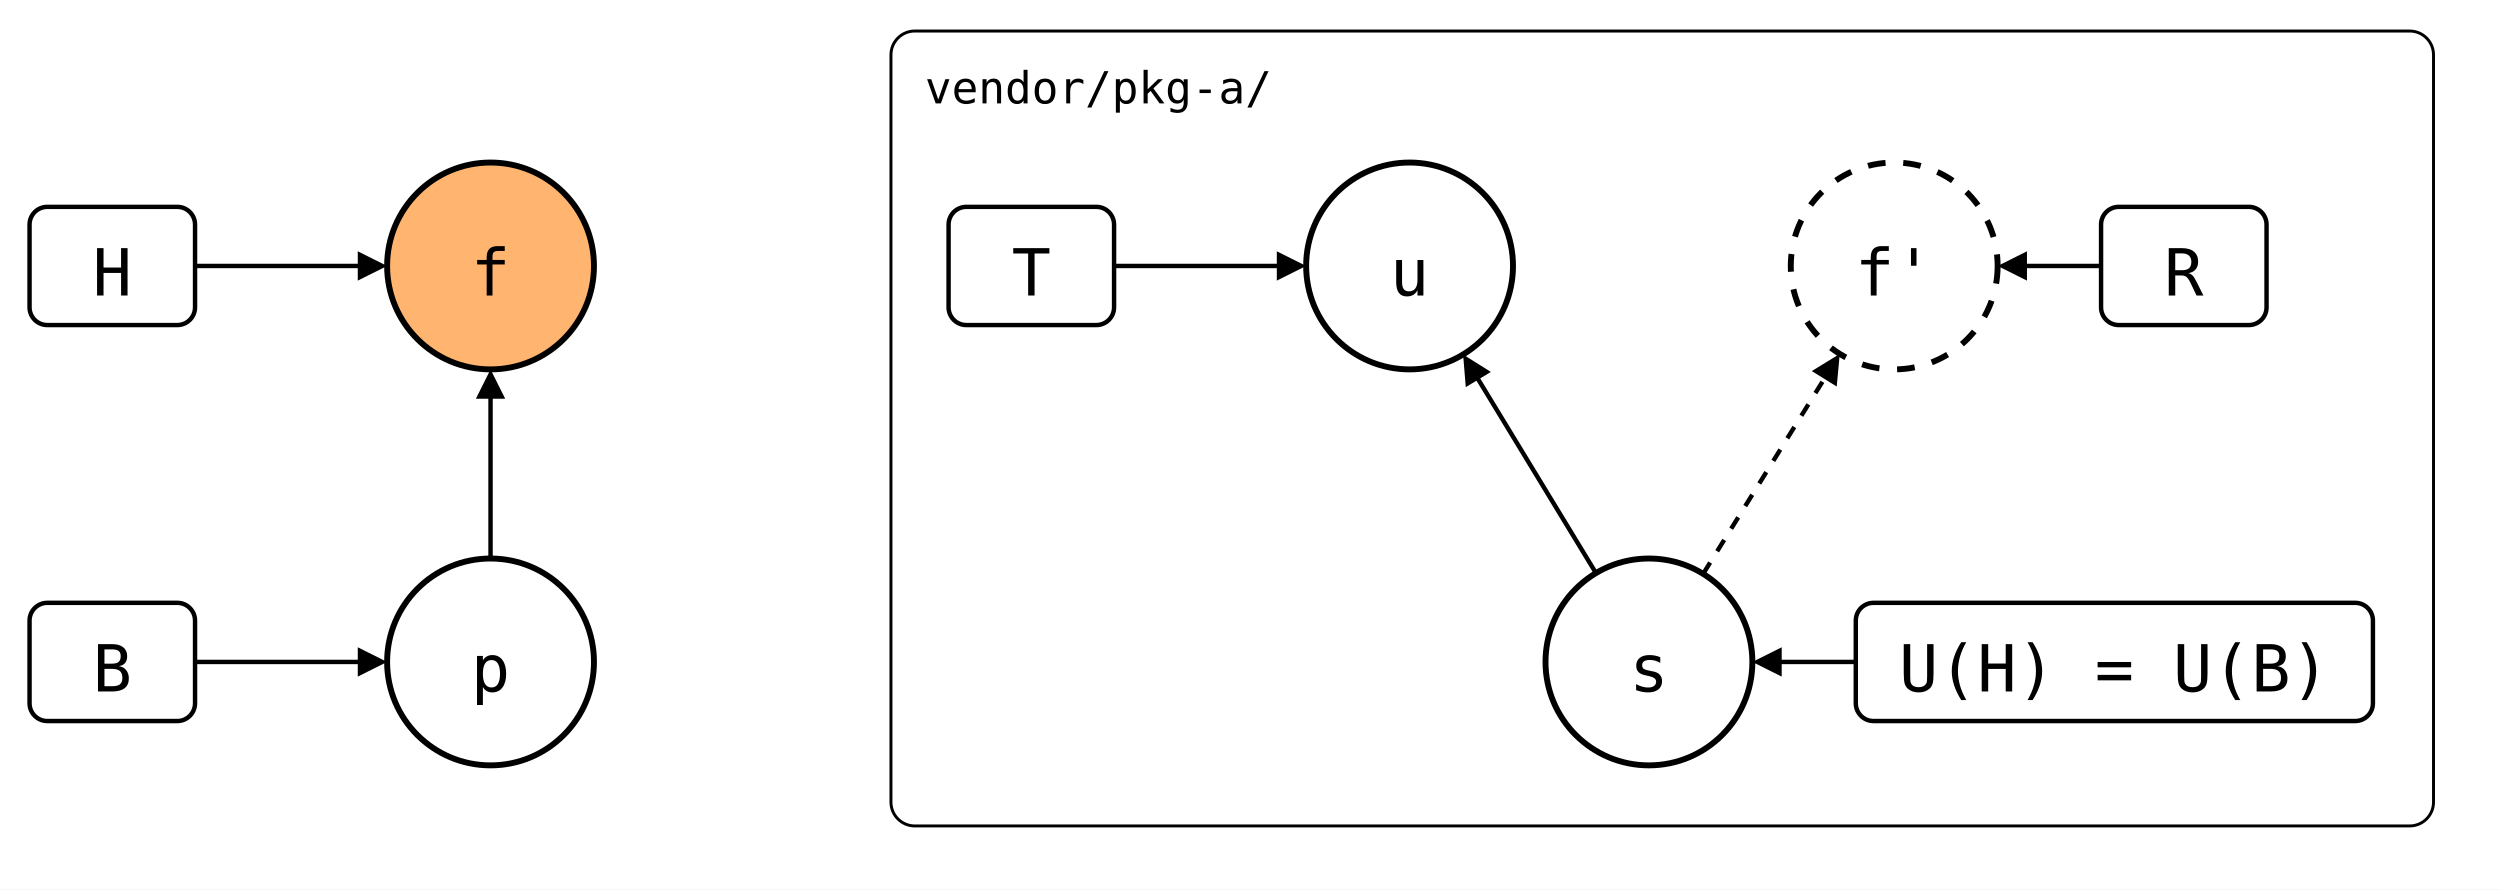
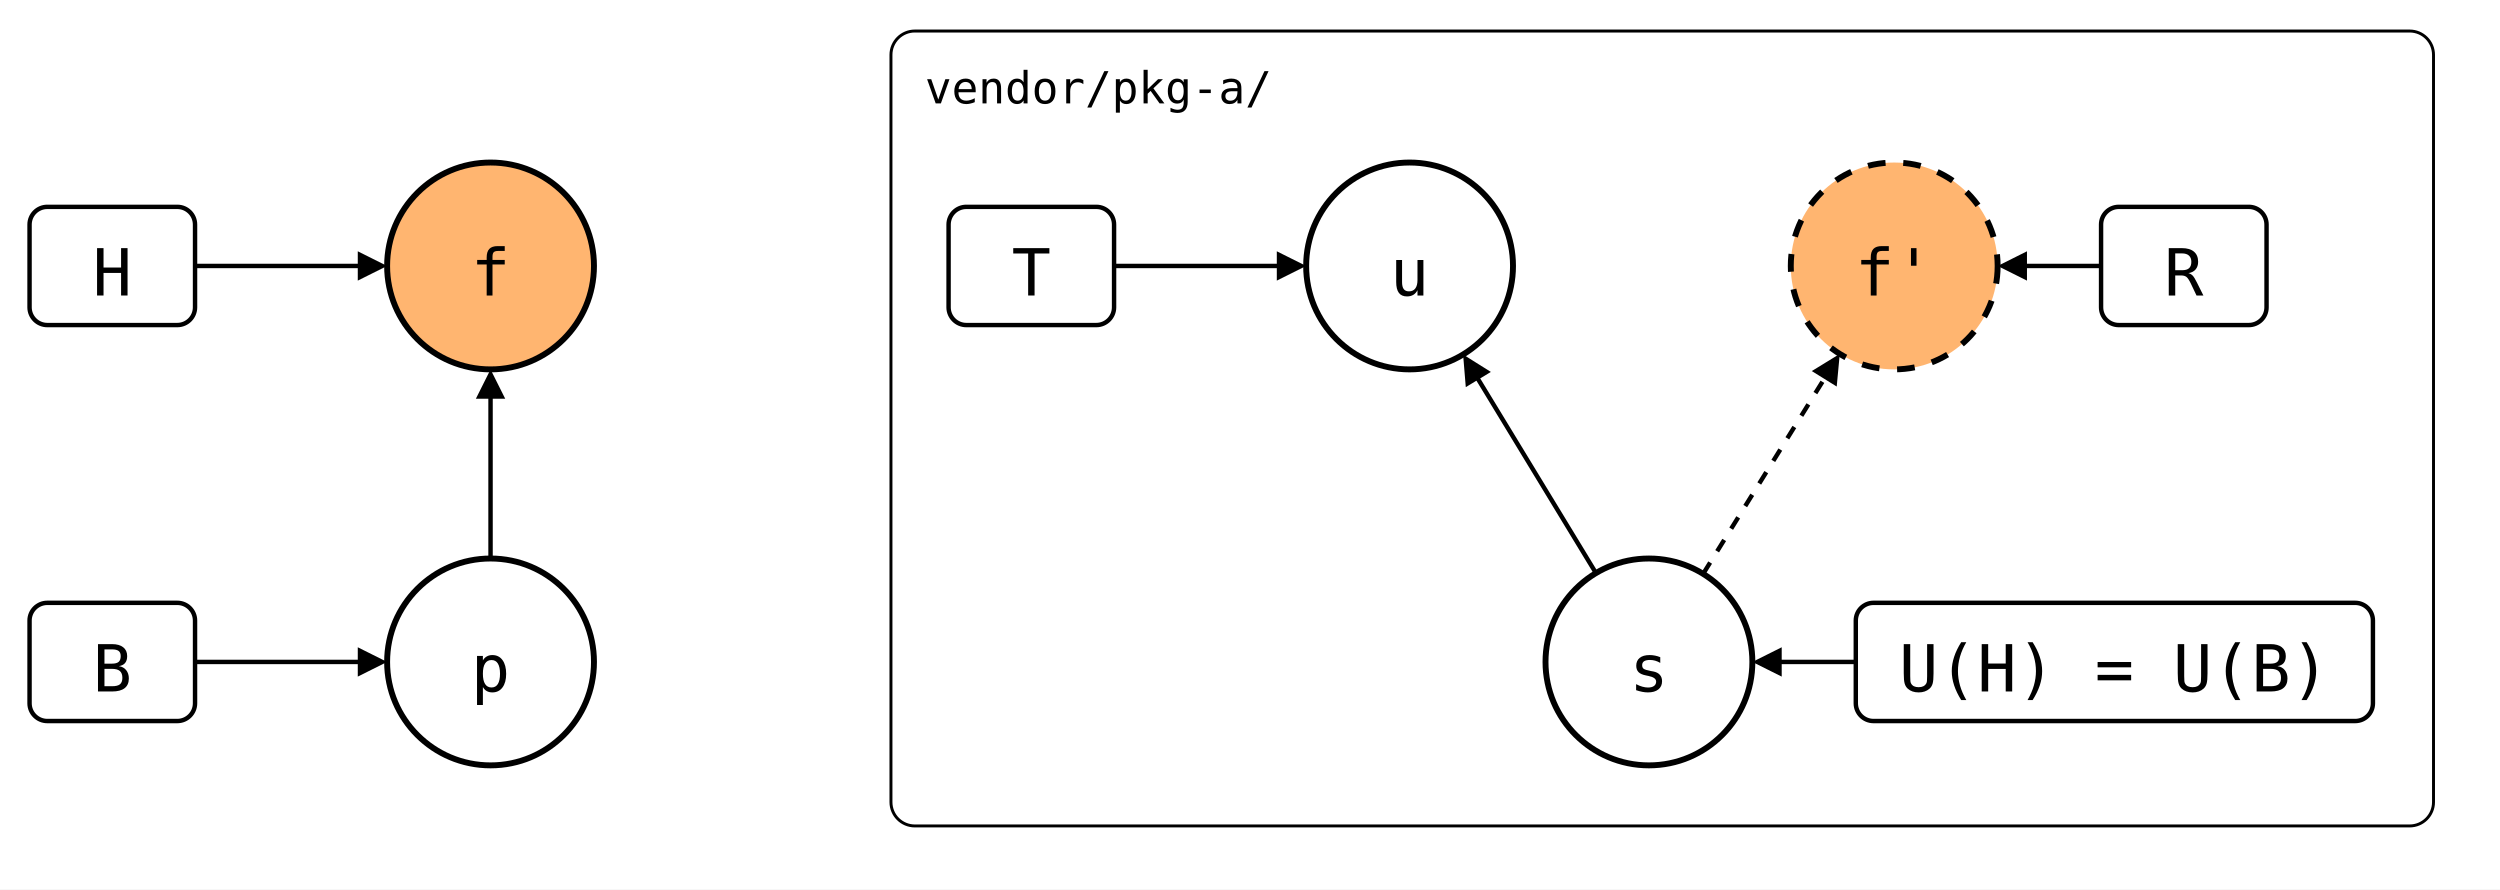
- <svg xmlns="http://www.w3.org/2000/svg" style="background: #ffffff; background-color: light-dark(#ffffff, #121212); color-scheme: light dark;" version="1.1" width="846px" height="301px" viewBox="0 0 846 301" id="ge-svg-MtdM-YA9K5Yd8eCmkoVr" content="&lt;mxfile host=&quot;Electron&quot;&gt;&#10;  &lt;diagram name=&quot;diverged&quot; id=&quot;diverged&quot;&gt;&#10;    &lt;mxGraphModel grid=&quot;0&quot; gridSize=&quot;10&quot; guides=&quot;1&quot; tooltips=&quot;1&quot; connect=&quot;1&quot; arrows=&quot;1&quot; fold=&quot;0&quot; page=&quot;0&quot; pageScale=&quot;1&quot; pageWidth=&quot;850&quot; pageHeight=&quot;1100&quot; background=&quot;#ffffff&quot; math=&quot;0&quot; shadow=&quot;0&quot;&gt;&#10;      &lt;root&gt;&#10;        &lt;mxCell id=&quot;0&quot; /&gt;&#10;        &lt;mxCell id=&quot;1&quot; parent=&quot;0&quot; /&gt;&#10;        &lt;mxCell id=&quot;lane&quot; parent=&quot;1&quot; style=&quot;rounded=1;arcSize=3;fillColor=none;strokeWidth=1;fontSize=15;verticalAlign=top;align=left;spacingLeft=10;spacingTop=4;fontFamily=Roboto Mono,monospace;&quot; value=&quot;vendor/pkg-a/&quot; vertex=&quot;1&quot;&gt;&#10;          &lt;mxGeometry height=&quot;269&quot; width=&quot;522&quot; x=&quot;399&quot; y=&quot;-15&quot; as=&quot;geometry&quot; /&gt;&#10;        &lt;/mxCell&gt;&#10;        &lt;mxCell id=&quot;p&quot; parent=&quot;1&quot; style=&quot;ellipse;aspect=fixed;strokeWidth=2;fontSize=22;fontFamily=Roboto Mono,monospace;&quot; value=&quot;p&quot; vertex=&quot;1&quot;&gt;&#10;          &lt;mxGeometry height=&quot;70&quot; width=&quot;70&quot; x=&quot;229&quot; y=&quot;164&quot; as=&quot;geometry&quot; /&gt;&#10;        &lt;/mxCell&gt;&#10;        &lt;mxCell id=&quot;f&quot; parent=&quot;1&quot; style=&quot;ellipse;aspect=fixed;strokeWidth=2;fontSize=22;fontFamily=Roboto Mono,monospace;fillColor=#FFB570;&quot; value=&quot;f&quot; vertex=&quot;1&quot;&gt;&#10;          &lt;mxGeometry height=&quot;70&quot; width=&quot;70&quot; x=&quot;229&quot; y=&quot;30&quot; as=&quot;geometry&quot; /&gt;&#10;        &lt;/mxCell&gt;&#10;        &lt;mxCell id=&quot;s&quot; parent=&quot;1&quot; style=&quot;ellipse;aspect=fixed;strokeWidth=2;fontSize=22;fontFamily=Roboto Mono,monospace;&quot; value=&quot;s&quot; vertex=&quot;1&quot;&gt;&#10;          &lt;mxGeometry height=&quot;70&quot; width=&quot;70&quot; x=&quot;621&quot; y=&quot;164&quot; as=&quot;geometry&quot; /&gt;&#10;        &lt;/mxCell&gt;&#10;        &lt;mxCell id=&quot;u&quot; parent=&quot;1&quot; style=&quot;ellipse;aspect=fixed;strokeWidth=2;fontSize=22;fontFamily=Roboto Mono,monospace;&quot; value=&quot;u&quot; vertex=&quot;1&quot;&gt;&#10;          &lt;mxGeometry height=&quot;70&quot; width=&quot;70&quot; x=&quot;540&quot; y=&quot;30&quot; as=&quot;geometry&quot; /&gt;&#10;        &lt;/mxCell&gt;&#10;        &lt;mxCell id=&quot;f_&quot; parent=&quot;1&quot; style=&quot;ellipse;aspect=fixed;strokeWidth=2;fontSize=22;fontFamily=Roboto Mono,monospace;dashed=1;&quot; value=&quot;f&amp;#39;&quot; vertex=&quot;1&quot;&gt;&#10;          &lt;mxGeometry height=&quot;70&quot; width=&quot;70&quot; x=&quot;704&quot; y=&quot;30&quot; as=&quot;geometry&quot; /&gt;&#10;        &lt;/mxCell&gt;&#10;        &lt;mxCell id=&quot;box0&quot; parent=&quot;1&quot; style=&quot;rounded=1;strokeWidth=1.5;fontSize=22;fontFamily=Roboto Mono,monospace;&quot; value=&quot;H&quot; vertex=&quot;1&quot;&gt;&#10;          &lt;mxGeometry height=&quot;40&quot; width=&quot;56&quot; x=&quot;108&quot; y=&quot;45&quot; as=&quot;geometry&quot; /&gt;&#10;        &lt;/mxCell&gt;&#10;        &lt;mxCell id=&quot;box1&quot; parent=&quot;1&quot; style=&quot;rounded=1;strokeWidth=1.5;fontSize=22;fontFamily=Roboto Mono,monospace;&quot; value=&quot;B&quot; vertex=&quot;1&quot;&gt;&#10;          &lt;mxGeometry height=&quot;40&quot; width=&quot;56&quot; x=&quot;108&quot; y=&quot;179&quot; as=&quot;geometry&quot; /&gt;&#10;        &lt;/mxCell&gt;&#10;        &lt;mxCell id=&quot;box2&quot; parent=&quot;1&quot; style=&quot;rounded=1;strokeWidth=1.5;fontSize=22;fontFamily=Roboto Mono,monospace;&quot; value=&quot;T&quot; vertex=&quot;1&quot;&gt;&#10;          &lt;mxGeometry height=&quot;40&quot; width=&quot;56&quot; x=&quot;419&quot; y=&quot;45&quot; as=&quot;geometry&quot; /&gt;&#10;        &lt;/mxCell&gt;&#10;        &lt;mxCell id=&quot;box3&quot; parent=&quot;1&quot; style=&quot;rounded=1;strokeWidth=1.5;fontSize=22;fontFamily=Roboto Mono,monospace;&quot; value=&quot;R&quot; vertex=&quot;1&quot;&gt;&#10;          &lt;mxGeometry height=&quot;40&quot; width=&quot;56&quot; x=&quot;809&quot; y=&quot;45&quot; as=&quot;geometry&quot; /&gt;&#10;        &lt;/mxCell&gt;&#10;        &lt;mxCell id=&quot;box4&quot; parent=&quot;1&quot; style=&quot;rounded=1;strokeWidth=1.5;fontSize=22;fontFamily=Roboto Mono,monospace;&quot; value=&quot;U(H) = U(B)&quot; vertex=&quot;1&quot;&gt;&#10;          &lt;mxGeometry height=&quot;40&quot; width=&quot;175&quot; x=&quot;726&quot; y=&quot;179&quot; as=&quot;geometry&quot; /&gt;&#10;        &lt;/mxCell&gt;&#10;        &lt;mxCell id=&quot;e0&quot; edge=&quot;1&quot; parent=&quot;1&quot; source=&quot;p&quot; style=&quot;endArrow=block;endFill=1;html=1;strokeWidth=1.5;rounded=0;&quot; target=&quot;f&quot;&gt;&#10;          &lt;mxGeometry relative=&quot;1&quot; as=&quot;geometry&quot; /&gt;&#10;        &lt;/mxCell&gt;&#10;        &lt;mxCell id=&quot;e1&quot; edge=&quot;1&quot; parent=&quot;1&quot; source=&quot;s&quot; style=&quot;endArrow=block;endFill=1;html=1;strokeWidth=1.5;rounded=0;&quot; target=&quot;u&quot;&gt;&#10;          &lt;mxGeometry relative=&quot;1&quot; as=&quot;geometry&quot; /&gt;&#10;        &lt;/mxCell&gt;&#10;        &lt;mxCell id=&quot;e2&quot; edge=&quot;1&quot; parent=&quot;1&quot; source=&quot;s&quot; style=&quot;endArrow=block;endFill=1;html=1;strokeWidth=1.5;rounded=0;dashed=1;&quot; target=&quot;f_&quot;&gt;&#10;          &lt;mxGeometry relative=&quot;1&quot; as=&quot;geometry&quot; /&gt;&#10;        &lt;/mxCell&gt;&#10;        &lt;mxCell id=&quot;e3&quot; edge=&quot;1&quot; parent=&quot;1&quot; source=&quot;box0&quot; style=&quot;endArrow=block;endFill=1;html=1;strokeWidth=1.5;rounded=0;&quot; target=&quot;f&quot;&gt;&#10;          &lt;mxGeometry relative=&quot;1&quot; as=&quot;geometry&quot; /&gt;&#10;        &lt;/mxCell&gt;&#10;        &lt;mxCell id=&quot;e4&quot; edge=&quot;1&quot; parent=&quot;1&quot; source=&quot;box1&quot; style=&quot;endArrow=block;endFill=1;html=1;strokeWidth=1.5;rounded=0;&quot; target=&quot;p&quot;&gt;&#10;          &lt;mxGeometry relative=&quot;1&quot; as=&quot;geometry&quot; /&gt;&#10;        &lt;/mxCell&gt;&#10;        &lt;mxCell id=&quot;e5&quot; edge=&quot;1&quot; parent=&quot;1&quot; source=&quot;box2&quot; style=&quot;endArrow=block;endFill=1;html=1;strokeWidth=1.5;rounded=0;&quot; target=&quot;u&quot;&gt;&#10;          &lt;mxGeometry relative=&quot;1&quot; as=&quot;geometry&quot; /&gt;&#10;        &lt;/mxCell&gt;&#10;        &lt;mxCell id=&quot;e6&quot; edge=&quot;1&quot; parent=&quot;1&quot; source=&quot;box3&quot; style=&quot;endArrow=block;endFill=1;html=1;strokeWidth=1.5;rounded=0;&quot; target=&quot;f_&quot;&gt;&#10;          &lt;mxGeometry relative=&quot;1&quot; as=&quot;geometry&quot; /&gt;&#10;        &lt;/mxCell&gt;&#10;        &lt;mxCell id=&quot;e7&quot; edge=&quot;1&quot; parent=&quot;1&quot; source=&quot;box4&quot; style=&quot;endArrow=block;endFill=1;html=1;strokeWidth=1.5;rounded=0;&quot; target=&quot;s&quot;&gt;&#10;          &lt;mxGeometry relative=&quot;1&quot; as=&quot;geometry&quot; /&gt;&#10;        &lt;/mxCell&gt;&#10;      &lt;/root&gt;&#10;    &lt;/mxGraphModel&gt;&#10;  &lt;/diagram&gt;&#10;&lt;/mxfile&gt;&#10;">
-   <style type="text/css">@supports (color: light-dark(#000, #fff)) { #ge-svg-MtdM-YA9K5Yd8eCmkoVr { --ge-adaptive-bg: light-dark(#ffffff, var(--ge-dark-color, #121212)); } }</style>
+ <svg xmlns="http://www.w3.org/2000/svg" style="background: #ffffff; background-color: light-dark(#ffffff, #121212); color-scheme: light dark;" version="1.1" width="846px" height="301px" viewBox="0 0 846 301" id="ge-svg-DKhTYS3LwdJ-35xcMFE5" content="&lt;mxfile host=&quot;Electron&quot;&gt;&#10;  &lt;diagram name=&quot;diverged&quot; id=&quot;diverged&quot;&gt;&#10;    &lt;mxGraphModel grid=&quot;0&quot; gridSize=&quot;10&quot; guides=&quot;1&quot; tooltips=&quot;1&quot; connect=&quot;1&quot; arrows=&quot;1&quot; fold=&quot;0&quot; page=&quot;0&quot; pageScale=&quot;1&quot; pageWidth=&quot;850&quot; pageHeight=&quot;1100&quot; background=&quot;#ffffff&quot; math=&quot;0&quot; shadow=&quot;0&quot;&gt;&#10;      &lt;root&gt;&#10;        &lt;mxCell id=&quot;0&quot; /&gt;&#10;        &lt;mxCell id=&quot;1&quot; parent=&quot;0&quot; /&gt;&#10;        &lt;mxCell id=&quot;lane&quot; parent=&quot;1&quot; style=&quot;rounded=1;arcSize=3;fillColor=none;strokeWidth=1;fontSize=15;verticalAlign=top;align=left;spacingLeft=10;spacingTop=4;fontFamily=Roboto Mono,monospace;&quot; value=&quot;vendor/pkg-a/&quot; vertex=&quot;1&quot;&gt;&#10;          &lt;mxGeometry height=&quot;269&quot; width=&quot;522&quot; x=&quot;399&quot; y=&quot;-15&quot; as=&quot;geometry&quot; /&gt;&#10;        &lt;/mxCell&gt;&#10;        &lt;mxCell id=&quot;p&quot; parent=&quot;1&quot; style=&quot;ellipse;aspect=fixed;strokeWidth=2;fontSize=22;fontFamily=Roboto Mono,monospace;&quot; value=&quot;p&quot; vertex=&quot;1&quot;&gt;&#10;          &lt;mxGeometry height=&quot;70&quot; width=&quot;70&quot; x=&quot;229&quot; y=&quot;164&quot; as=&quot;geometry&quot; /&gt;&#10;        &lt;/mxCell&gt;&#10;        &lt;mxCell id=&quot;f&quot; parent=&quot;1&quot; style=&quot;ellipse;aspect=fixed;strokeWidth=2;fontSize=22;fontFamily=Roboto Mono,monospace;fillColor=#FFB570;&quot; value=&quot;f&quot; vertex=&quot;1&quot;&gt;&#10;          &lt;mxGeometry height=&quot;70&quot; width=&quot;70&quot; x=&quot;229&quot; y=&quot;30&quot; as=&quot;geometry&quot; /&gt;&#10;        &lt;/mxCell&gt;&#10;        &lt;mxCell id=&quot;s&quot; parent=&quot;1&quot; style=&quot;ellipse;aspect=fixed;strokeWidth=2;fontSize=22;fontFamily=Roboto Mono,monospace;&quot; value=&quot;s&quot; vertex=&quot;1&quot;&gt;&#10;          &lt;mxGeometry height=&quot;70&quot; width=&quot;70&quot; x=&quot;621&quot; y=&quot;164&quot; as=&quot;geometry&quot; /&gt;&#10;        &lt;/mxCell&gt;&#10;        &lt;mxCell id=&quot;u&quot; parent=&quot;1&quot; style=&quot;ellipse;aspect=fixed;strokeWidth=2;fontSize=22;fontFamily=Roboto Mono,monospace;&quot; value=&quot;u&quot; vertex=&quot;1&quot;&gt;&#10;          &lt;mxGeometry height=&quot;70&quot; width=&quot;70&quot; x=&quot;540&quot; y=&quot;30&quot; as=&quot;geometry&quot; /&gt;&#10;        &lt;/mxCell&gt;&#10;        &lt;mxCell id=&quot;f_&quot; parent=&quot;1&quot; style=&quot;ellipse;aspect=fixed;strokeWidth=2;fontSize=22;fontFamily=Roboto Mono,monospace;dashed=1;fillColor=#FFB570;&quot; value=&quot;f&amp;#39;&quot; vertex=&quot;1&quot;&gt;&#10;          &lt;mxGeometry height=&quot;70&quot; width=&quot;70&quot; x=&quot;704&quot; y=&quot;30&quot; as=&quot;geometry&quot; /&gt;&#10;        &lt;/mxCell&gt;&#10;        &lt;mxCell id=&quot;box0&quot; parent=&quot;1&quot; style=&quot;rounded=1;strokeWidth=1.5;fontSize=22;fontFamily=Roboto Mono,monospace;&quot; value=&quot;H&quot; vertex=&quot;1&quot;&gt;&#10;          &lt;mxGeometry height=&quot;40&quot; width=&quot;56&quot; x=&quot;108&quot; y=&quot;45&quot; as=&quot;geometry&quot; /&gt;&#10;        &lt;/mxCell&gt;&#10;        &lt;mxCell id=&quot;box1&quot; parent=&quot;1&quot; style=&quot;rounded=1;strokeWidth=1.5;fontSize=22;fontFamily=Roboto Mono,monospace;&quot; value=&quot;B&quot; vertex=&quot;1&quot;&gt;&#10;          &lt;mxGeometry height=&quot;40&quot; width=&quot;56&quot; x=&quot;108&quot; y=&quot;179&quot; as=&quot;geometry&quot; /&gt;&#10;        &lt;/mxCell&gt;&#10;        &lt;mxCell id=&quot;box2&quot; parent=&quot;1&quot; style=&quot;rounded=1;strokeWidth=1.5;fontSize=22;fontFamily=Roboto Mono,monospace;&quot; value=&quot;T&quot; vertex=&quot;1&quot;&gt;&#10;          &lt;mxGeometry height=&quot;40&quot; width=&quot;56&quot; x=&quot;419&quot; y=&quot;45&quot; as=&quot;geometry&quot; /&gt;&#10;        &lt;/mxCell&gt;&#10;        &lt;mxCell id=&quot;box3&quot; parent=&quot;1&quot; style=&quot;rounded=1;strokeWidth=1.5;fontSize=22;fontFamily=Roboto Mono,monospace;&quot; value=&quot;R&quot; vertex=&quot;1&quot;&gt;&#10;          &lt;mxGeometry height=&quot;40&quot; width=&quot;56&quot; x=&quot;809&quot; y=&quot;45&quot; as=&quot;geometry&quot; /&gt;&#10;        &lt;/mxCell&gt;&#10;        &lt;mxCell id=&quot;box4&quot; parent=&quot;1&quot; style=&quot;rounded=1;strokeWidth=1.5;fontSize=22;fontFamily=Roboto Mono,monospace;&quot; value=&quot;U(H) = U(B)&quot; vertex=&quot;1&quot;&gt;&#10;          &lt;mxGeometry height=&quot;40&quot; width=&quot;175&quot; x=&quot;726&quot; y=&quot;179&quot; as=&quot;geometry&quot; /&gt;&#10;        &lt;/mxCell&gt;&#10;        &lt;mxCell id=&quot;e0&quot; edge=&quot;1&quot; parent=&quot;1&quot; source=&quot;p&quot; style=&quot;endArrow=block;endFill=1;html=1;strokeWidth=1.5;rounded=0;&quot; target=&quot;f&quot;&gt;&#10;          &lt;mxGeometry relative=&quot;1&quot; as=&quot;geometry&quot; /&gt;&#10;        &lt;/mxCell&gt;&#10;        &lt;mxCell id=&quot;e1&quot; edge=&quot;1&quot; parent=&quot;1&quot; source=&quot;s&quot; style=&quot;endArrow=block;endFill=1;html=1;strokeWidth=1.5;rounded=0;&quot; target=&quot;u&quot;&gt;&#10;          &lt;mxGeometry relative=&quot;1&quot; as=&quot;geometry&quot; /&gt;&#10;        &lt;/mxCell&gt;&#10;        &lt;mxCell id=&quot;e2&quot; edge=&quot;1&quot; parent=&quot;1&quot; source=&quot;s&quot; style=&quot;endArrow=block;endFill=1;html=1;strokeWidth=1.5;rounded=0;dashed=1;&quot; target=&quot;f_&quot;&gt;&#10;          &lt;mxGeometry relative=&quot;1&quot; as=&quot;geometry&quot; /&gt;&#10;        &lt;/mxCell&gt;&#10;        &lt;mxCell id=&quot;e3&quot; edge=&quot;1&quot; parent=&quot;1&quot; source=&quot;box0&quot; style=&quot;endArrow=block;endFill=1;html=1;strokeWidth=1.5;rounded=0;&quot; target=&quot;f&quot;&gt;&#10;          &lt;mxGeometry relative=&quot;1&quot; as=&quot;geometry&quot; /&gt;&#10;        &lt;/mxCell&gt;&#10;        &lt;mxCell id=&quot;e4&quot; edge=&quot;1&quot; parent=&quot;1&quot; source=&quot;box1&quot; style=&quot;endArrow=block;endFill=1;html=1;strokeWidth=1.5;rounded=0;&quot; target=&quot;p&quot;&gt;&#10;          &lt;mxGeometry relative=&quot;1&quot; as=&quot;geometry&quot; /&gt;&#10;        &lt;/mxCell&gt;&#10;        &lt;mxCell id=&quot;e5&quot; edge=&quot;1&quot; parent=&quot;1&quot; source=&quot;box2&quot; style=&quot;endArrow=block;endFill=1;html=1;strokeWidth=1.5;rounded=0;&quot; target=&quot;u&quot;&gt;&#10;          &lt;mxGeometry relative=&quot;1&quot; as=&quot;geometry&quot; /&gt;&#10;        &lt;/mxCell&gt;&#10;        &lt;mxCell id=&quot;e6&quot; edge=&quot;1&quot; parent=&quot;1&quot; source=&quot;box3&quot; style=&quot;endArrow=block;endFill=1;html=1;strokeWidth=1.5;rounded=0;&quot; target=&quot;f_&quot;&gt;&#10;          &lt;mxGeometry relative=&quot;1&quot; as=&quot;geometry&quot; /&gt;&#10;        &lt;/mxCell&gt;&#10;        &lt;mxCell id=&quot;e7&quot; edge=&quot;1&quot; parent=&quot;1&quot; source=&quot;box4&quot; style=&quot;endArrow=block;endFill=1;html=1;strokeWidth=1.5;rounded=0;&quot; target=&quot;s&quot;&gt;&#10;          &lt;mxGeometry relative=&quot;1&quot; as=&quot;geometry&quot; /&gt;&#10;        &lt;/mxCell&gt;&#10;      &lt;/root&gt;&#10;    &lt;/mxGraphModel&gt;&#10;  &lt;/diagram&gt;&#10;&lt;/mxfile&gt;&#10;">
+   <style type="text/css">@supports (color: light-dark(#000, #fff)) { #ge-svg-DKhTYS3LwdJ-35xcMFE5 { --ge-adaptive-bg: light-dark(#ffffff, var(--ge-dark-color, #121212)); } }</style>
  <defs />
  <rect fill="#ffffff" width="100%" height="100%" x="0" y="0" style="fill: light-dark(rgb(255, 255, 255), rgb(18, 18, 18));" />
  <g>
    <g data-cell-id="0">
      <g data-cell-id="1">
        <g data-cell-id="lane">
          <g transform="translate(0.5,0.5)">
            <rect x="301" y="10" width="522" height="269" rx="8.07" ry="8.07" fill="none" stroke="#000000" pointer-events="all" style="stroke: light-dark(rgb(0, 0, 0), rgb(255, 255, 255));" />
          </g>
          <g>
            <g fill="#000000" font-family="'Roboto Mono', monospace" text-anchor="start" font-size="15px" style="fill: light-dark(rgb(0, 0, 0), rgb(255, 255, 255));">
              <text x="313" y="35">vendor/pkg-a/</text>
            </g>
          </g>
        </g>
        <g data-cell-id="p">
          <g>
            <ellipse cx="166" cy="224" rx="35" ry="35" fill="#ffffff" stroke="#000000" stroke-width="2" pointer-events="all" style="fill: var(--ge-adaptive-bg, #ffffff); stroke: light-dark(rgb(0, 0, 0), rgb(255, 255, 255));" />
          </g>
          <g>
            <g fill="#000000" font-family="'Roboto Mono', monospace" text-anchor="middle" font-size="22px" style="fill: light-dark(rgb(0, 0, 0), rgb(255, 255, 255));">
              <text x="166" y="234">p</text>
            </g>
          </g>
        </g>
        <g data-cell-id="f">
          <g>
            <ellipse cx="166" cy="90" rx="35" ry="35" fill="#ffb570" stroke="#000000" stroke-width="2" pointer-events="all" style="fill: light-dark(rgb(255, 181, 112), rgb(126, 63, 3)); stroke: light-dark(rgb(0, 0, 0), rgb(255, 255, 255));" />
          </g>
          <g>
            <g fill="#000000" font-family="'Roboto Mono', monospace" text-anchor="middle" font-size="22px" style="fill: light-dark(rgb(0, 0, 0), rgb(255, 255, 255));">
              <text x="166" y="100">f</text>
            </g>
          </g>
        </g>
        <g data-cell-id="s">
          <g>
            <ellipse cx="558" cy="224" rx="35" ry="35" fill="#ffffff" stroke="#000000" stroke-width="2" pointer-events="all" style="fill: var(--ge-adaptive-bg, #ffffff); stroke: light-dark(rgb(0, 0, 0), rgb(255, 255, 255));" />
          </g>
          <g>
            <g fill="#000000" font-family="'Roboto Mono', monospace" text-anchor="middle" font-size="22px" style="fill: light-dark(rgb(0, 0, 0), rgb(255, 255, 255));">
              <text x="558" y="234">s</text>
            </g>
          </g>
        </g>
        <g data-cell-id="u">
          <g>
            <ellipse cx="477" cy="90" rx="35" ry="35" fill="#ffffff" stroke="#000000" stroke-width="2" pointer-events="all" style="fill: var(--ge-adaptive-bg, #ffffff); stroke: light-dark(rgb(0, 0, 0), rgb(255, 255, 255));" />
          </g>
          <g>
            <g fill="#000000" font-family="'Roboto Mono', monospace" text-anchor="middle" font-size="22px" style="fill: light-dark(rgb(0, 0, 0), rgb(255, 255, 255));">
              <text x="477" y="100">u</text>
            </g>
          </g>
        </g>
        <g data-cell-id="f_">
          <g>
-             <ellipse cx="641" cy="90" rx="35" ry="35" fill="#ffffff" stroke="#000000" stroke-width="2" stroke-dasharray="6 6" pointer-events="all" style="fill: var(--ge-adaptive-bg, #ffffff); stroke: light-dark(rgb(0, 0, 0), rgb(255, 255, 255));" />
+             <ellipse cx="641" cy="90" rx="35" ry="35" fill="#ffb570" stroke="#000000" stroke-width="2" stroke-dasharray="6 6" pointer-events="all" style="fill: light-dark(rgb(255, 181, 112), rgb(126, 63, 3)); stroke: light-dark(rgb(0, 0, 0), rgb(255, 255, 255));" />
          </g>
          <g>
            <g fill="#000000" font-family="'Roboto Mono', monospace" text-anchor="middle" font-size="22px" style="fill: light-dark(rgb(0, 0, 0), rgb(255, 255, 255));">
              <text x="641" y="100">f'</text>
            </g>
          </g>
        </g>
        <g data-cell-id="box0">
          <g>
            <rect x="10" y="70" width="56" height="40" rx="6" ry="6" fill="#ffffff" stroke="#000000" stroke-width="1.5" pointer-events="all" style="fill: var(--ge-adaptive-bg, #ffffff); stroke: light-dark(rgb(0, 0, 0), rgb(255, 255, 255));" />
          </g>
          <g>
            <g fill="#000000" font-family="'Roboto Mono', monospace" text-anchor="middle" font-size="22px" style="fill: light-dark(rgb(0, 0, 0), rgb(255, 255, 255));">
              <text x="38" y="100">H</text>
            </g>
          </g>
        </g>
        <g data-cell-id="box1">
          <g>
            <rect x="10" y="204" width="56" height="40" rx="6" ry="6" fill="#ffffff" stroke="#000000" stroke-width="1.5" pointer-events="all" style="fill: var(--ge-adaptive-bg, #ffffff); stroke: light-dark(rgb(0, 0, 0), rgb(255, 255, 255));" />
          </g>
          <g>
            <g fill="#000000" font-family="'Roboto Mono', monospace" text-anchor="middle" font-size="22px" style="fill: light-dark(rgb(0, 0, 0), rgb(255, 255, 255));">
              <text x="38" y="234">B</text>
            </g>
          </g>
        </g>
        <g data-cell-id="box2">
          <g>
            <rect x="321" y="70" width="56" height="40" rx="6" ry="6" fill="#ffffff" stroke="#000000" stroke-width="1.5" pointer-events="all" style="fill: var(--ge-adaptive-bg, #ffffff); stroke: light-dark(rgb(0, 0, 0), rgb(255, 255, 255));" />
          </g>
          <g>
            <g fill="#000000" font-family="'Roboto Mono', monospace" text-anchor="middle" font-size="22px" style="fill: light-dark(rgb(0, 0, 0), rgb(255, 255, 255));">
              <text x="349" y="100">T</text>
            </g>
          </g>
        </g>
        <g data-cell-id="box3">
          <g>
            <rect x="711" y="70" width="56" height="40" rx="6" ry="6" fill="#ffffff" stroke="#000000" stroke-width="1.5" pointer-events="all" style="fill: var(--ge-adaptive-bg, #ffffff); stroke: light-dark(rgb(0, 0, 0), rgb(255, 255, 255));" />
          </g>
          <g>
            <g fill="#000000" font-family="'Roboto Mono', monospace" text-anchor="middle" font-size="22px" style="fill: light-dark(rgb(0, 0, 0), rgb(255, 255, 255));">
              <text x="739" y="100">R</text>
            </g>
          </g>
        </g>
        <g data-cell-id="box4">
          <g>
            <rect x="628" y="204" width="175" height="40" rx="6" ry="6" fill="#ffffff" stroke="#000000" stroke-width="1.5" pointer-events="all" style="fill: var(--ge-adaptive-bg, #ffffff); stroke: light-dark(rgb(0, 0, 0), rgb(255, 255, 255));" />
          </g>
          <g>
            <g fill="#000000" font-family="'Roboto Mono', monospace" text-anchor="middle" font-size="22px" style="fill: light-dark(rgb(0, 0, 0), rgb(255, 255, 255));">
              <text x="715.5" y="234">U(H) = U(B)</text>
            </g>
          </g>
        </g>
        <g data-cell-id="e0">
          <g>
            <path d="M 166 189 L 166 134.18" fill="none" stroke="#000000" stroke-width="1.5" stroke-miterlimit="10" pointer-events="stroke" style="stroke: light-dark(rgb(0, 0, 0), rgb(255, 255, 255));" />
            <path d="M 166 126.68 L 169.75 134.18 L 162.25 134.18 Z" fill="#000000" stroke="#000000" stroke-width="1.5" stroke-miterlimit="10" pointer-events="all" style="fill: light-dark(rgb(0, 0, 0), rgb(255, 255, 255)); stroke: light-dark(rgb(0, 0, 0), rgb(255, 255, 255));" />
          </g>
        </g>
        <g data-cell-id="e1">
          <g>
            <path d="M 540.08 193.94 L 499.87 127.79" fill="none" stroke="#000000" stroke-width="1.5" stroke-miterlimit="10" pointer-events="stroke" style="stroke: light-dark(rgb(0, 0, 0), rgb(255, 255, 255));" />
            <path d="M 495.98 121.39 L 503.08 125.85 L 496.67 129.74 Z" fill="#000000" stroke="#000000" stroke-width="1.5" stroke-miterlimit="10" pointer-events="all" style="fill: light-dark(rgb(0, 0, 0), rgb(255, 255, 255)); stroke: light-dark(rgb(0, 0, 0), rgb(255, 255, 255));" />
          </g>
        </g>
        <g data-cell-id="e2">
          <g>
            <path d="M 576.34 194.19 L 617.73 127.55" fill="none" stroke="#000000" stroke-width="1.5" stroke-miterlimit="10" stroke-dasharray="4.5 4.5" pointer-events="stroke" style="stroke: light-dark(rgb(0, 0, 0), rgb(255, 255, 255));" />
            <path d="M 621.69 121.18 L 620.91 129.53 L 614.54 125.57 Z" fill="#000000" stroke="#000000" stroke-width="1.5" stroke-miterlimit="10" pointer-events="all" style="fill: light-dark(rgb(0, 0, 0), rgb(255, 255, 255)); stroke: light-dark(rgb(0, 0, 0), rgb(255, 255, 255));" />
          </g>
        </g>
        <g data-cell-id="e3">
          <g>
            <path d="M 66 90 L 121.82 90" fill="none" stroke="#000000" stroke-width="1.5" stroke-miterlimit="10" pointer-events="stroke" style="stroke: light-dark(rgb(0, 0, 0), rgb(255, 255, 255));" />
            <path d="M 129.32 90 L 121.82 93.75 L 121.82 86.25 Z" fill="#000000" stroke="#000000" stroke-width="1.5" stroke-miterlimit="10" pointer-events="all" style="fill: light-dark(rgb(0, 0, 0), rgb(255, 255, 255)); stroke: light-dark(rgb(0, 0, 0), rgb(255, 255, 255));" />
          </g>
        </g>
        <g data-cell-id="e4">
          <g>
            <path d="M 66 224 L 121.82 224" fill="none" stroke="#000000" stroke-width="1.5" stroke-miterlimit="10" pointer-events="stroke" style="stroke: light-dark(rgb(0, 0, 0), rgb(255, 255, 255));" />
            <path d="M 129.32 224 L 121.82 227.75 L 121.82 220.25 Z" fill="#000000" stroke="#000000" stroke-width="1.5" stroke-miterlimit="10" pointer-events="all" style="fill: light-dark(rgb(0, 0, 0), rgb(255, 255, 255)); stroke: light-dark(rgb(0, 0, 0), rgb(255, 255, 255));" />
          </g>
        </g>
        <g data-cell-id="e5">
          <g>
            <path d="M 377 90 L 432.82 90" fill="none" stroke="#000000" stroke-width="1.5" stroke-miterlimit="10" pointer-events="stroke" style="stroke: light-dark(rgb(0, 0, 0), rgb(255, 255, 255));" />
            <path d="M 440.32 90 L 432.82 93.75 L 432.82 86.25 Z" fill="#000000" stroke="#000000" stroke-width="1.5" stroke-miterlimit="10" pointer-events="all" style="fill: light-dark(rgb(0, 0, 0), rgb(255, 255, 255)); stroke: light-dark(rgb(0, 0, 0), rgb(255, 255, 255));" />
          </g>
        </g>
        <g data-cell-id="e6">
          <g>
            <path d="M 711 90 L 685.18 90" fill="none" stroke="#000000" stroke-width="1.5" stroke-miterlimit="10" pointer-events="stroke" style="stroke: light-dark(rgb(0, 0, 0), rgb(255, 255, 255));" />
            <path d="M 677.68 90 L 685.18 86.25 L 685.18 93.75 Z" fill="#000000" stroke="#000000" stroke-width="1.5" stroke-miterlimit="10" pointer-events="all" style="fill: light-dark(rgb(0, 0, 0), rgb(255, 255, 255)); stroke: light-dark(rgb(0, 0, 0), rgb(255, 255, 255));" />
          </g>
        </g>
        <g data-cell-id="e7">
          <g>
            <path d="M 628 224 L 602.18 224" fill="none" stroke="#000000" stroke-width="1.5" stroke-miterlimit="10" pointer-events="stroke" style="stroke: light-dark(rgb(0, 0, 0), rgb(255, 255, 255));" />
            <path d="M 594.68 224 L 602.18 220.25 L 602.18 227.75 Z" fill="#000000" stroke="#000000" stroke-width="1.5" stroke-miterlimit="10" pointer-events="all" style="fill: light-dark(rgb(0, 0, 0), rgb(255, 255, 255)); stroke: light-dark(rgb(0, 0, 0), rgb(255, 255, 255));" />
          </g>
        </g>
      </g>
    </g>
  </g>
</svg>
